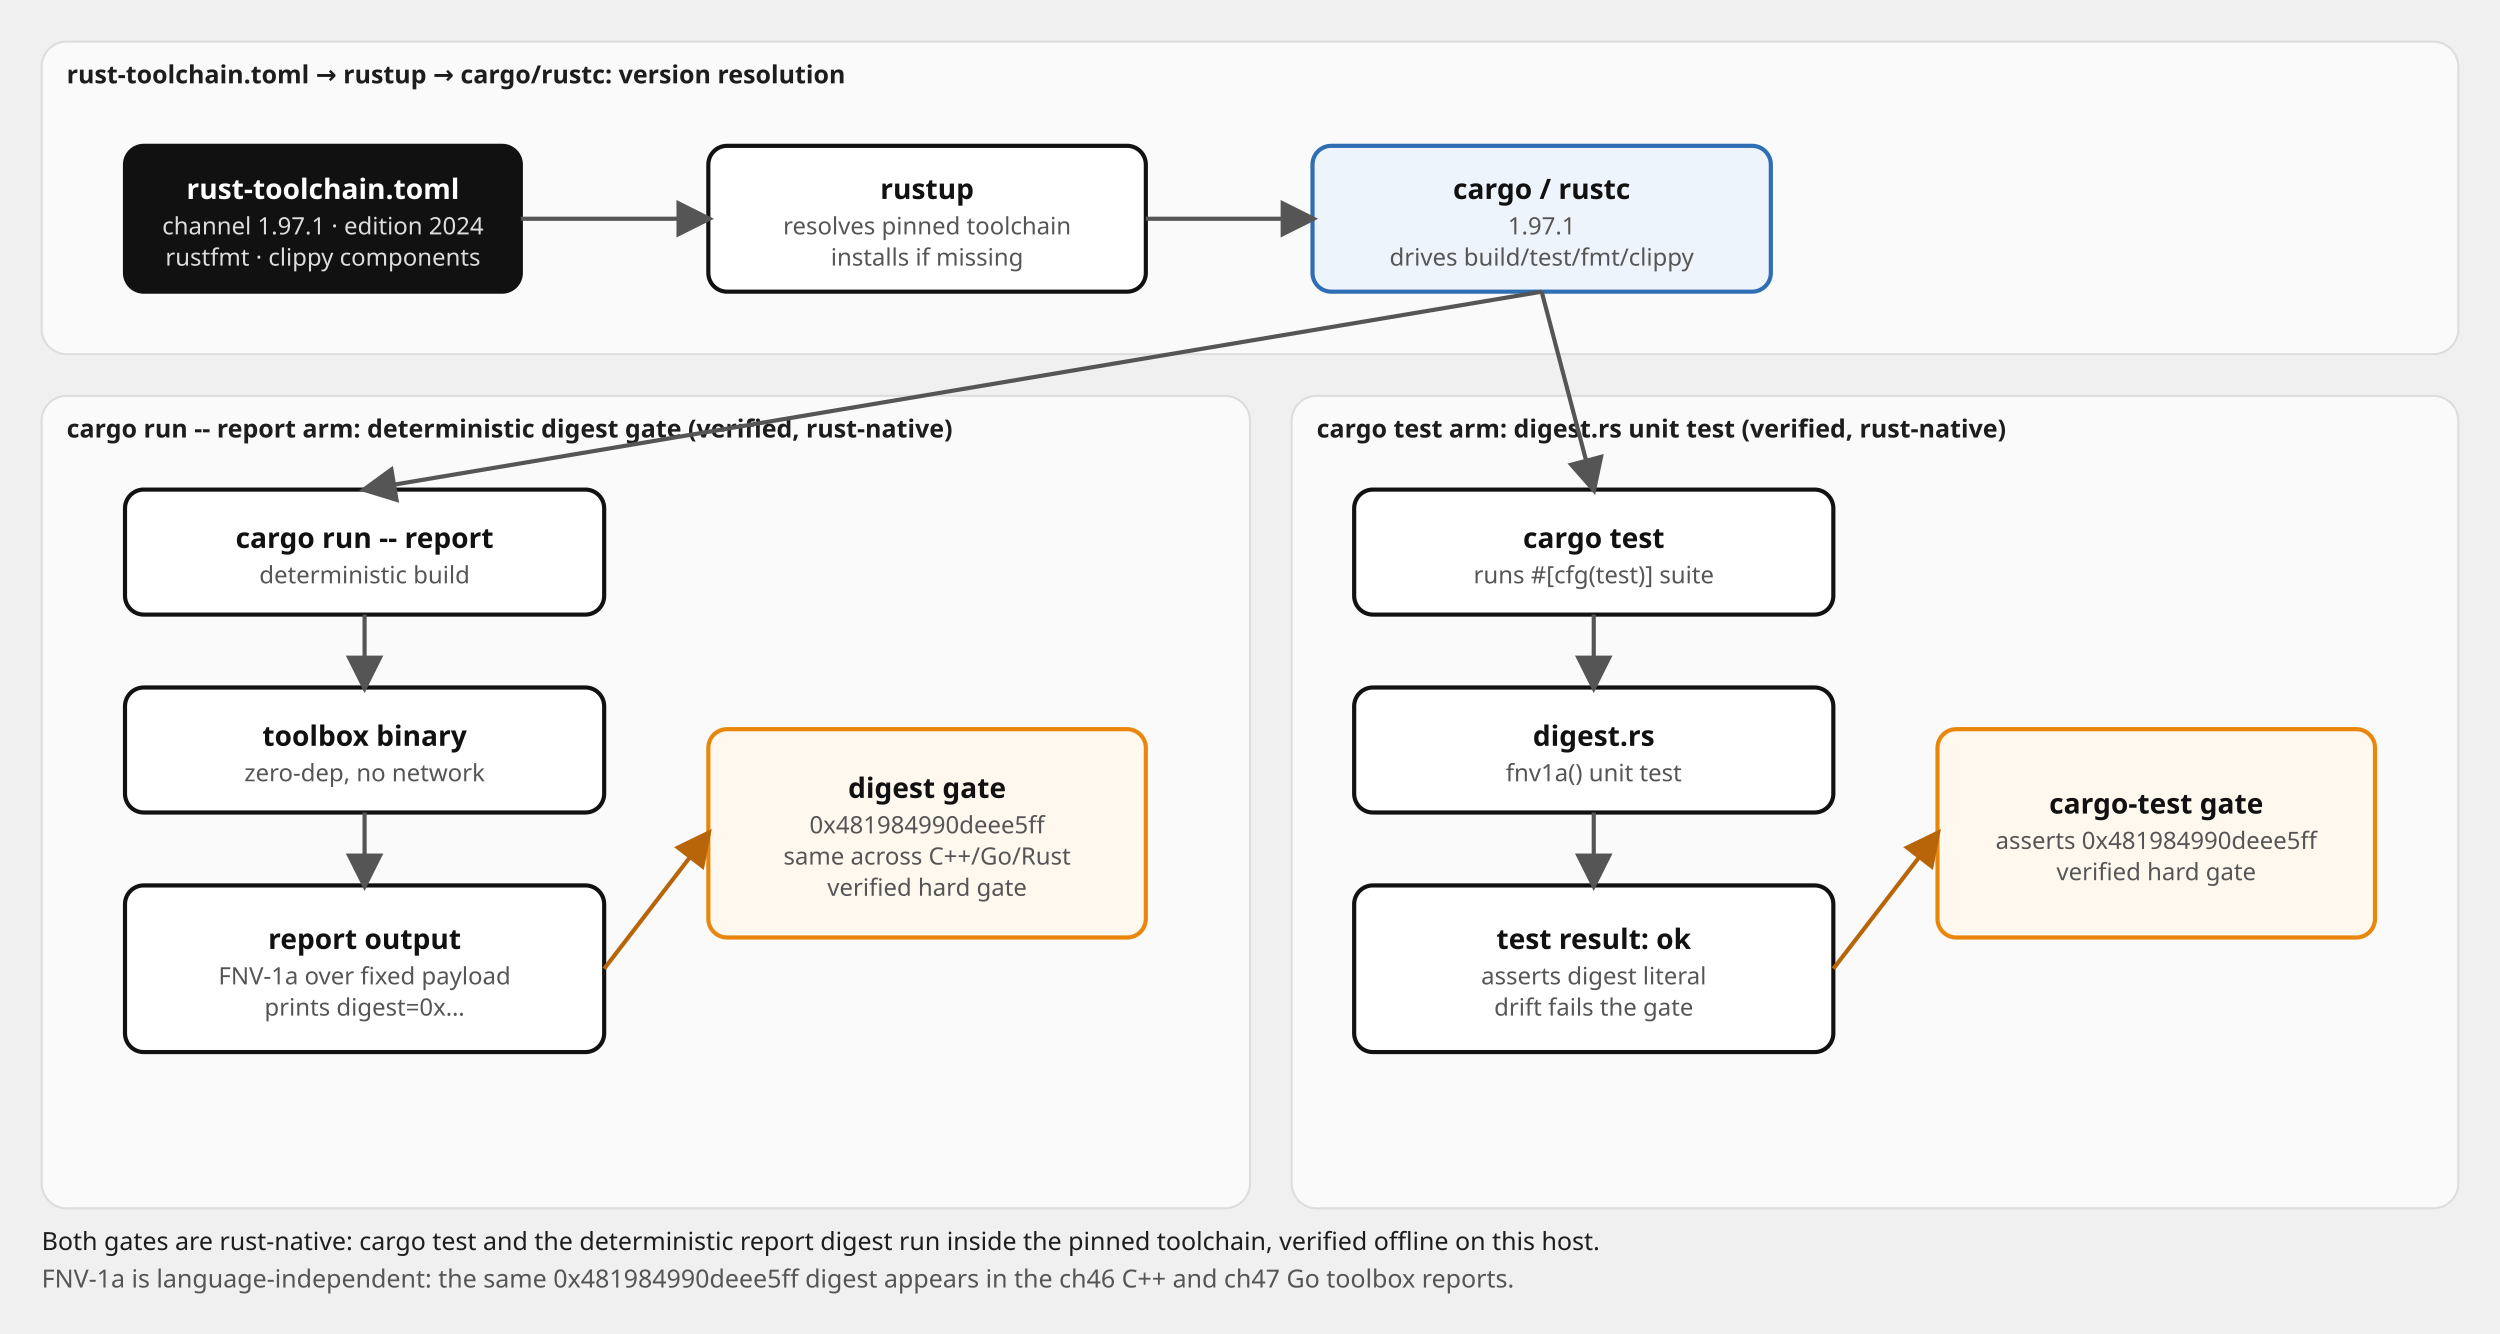
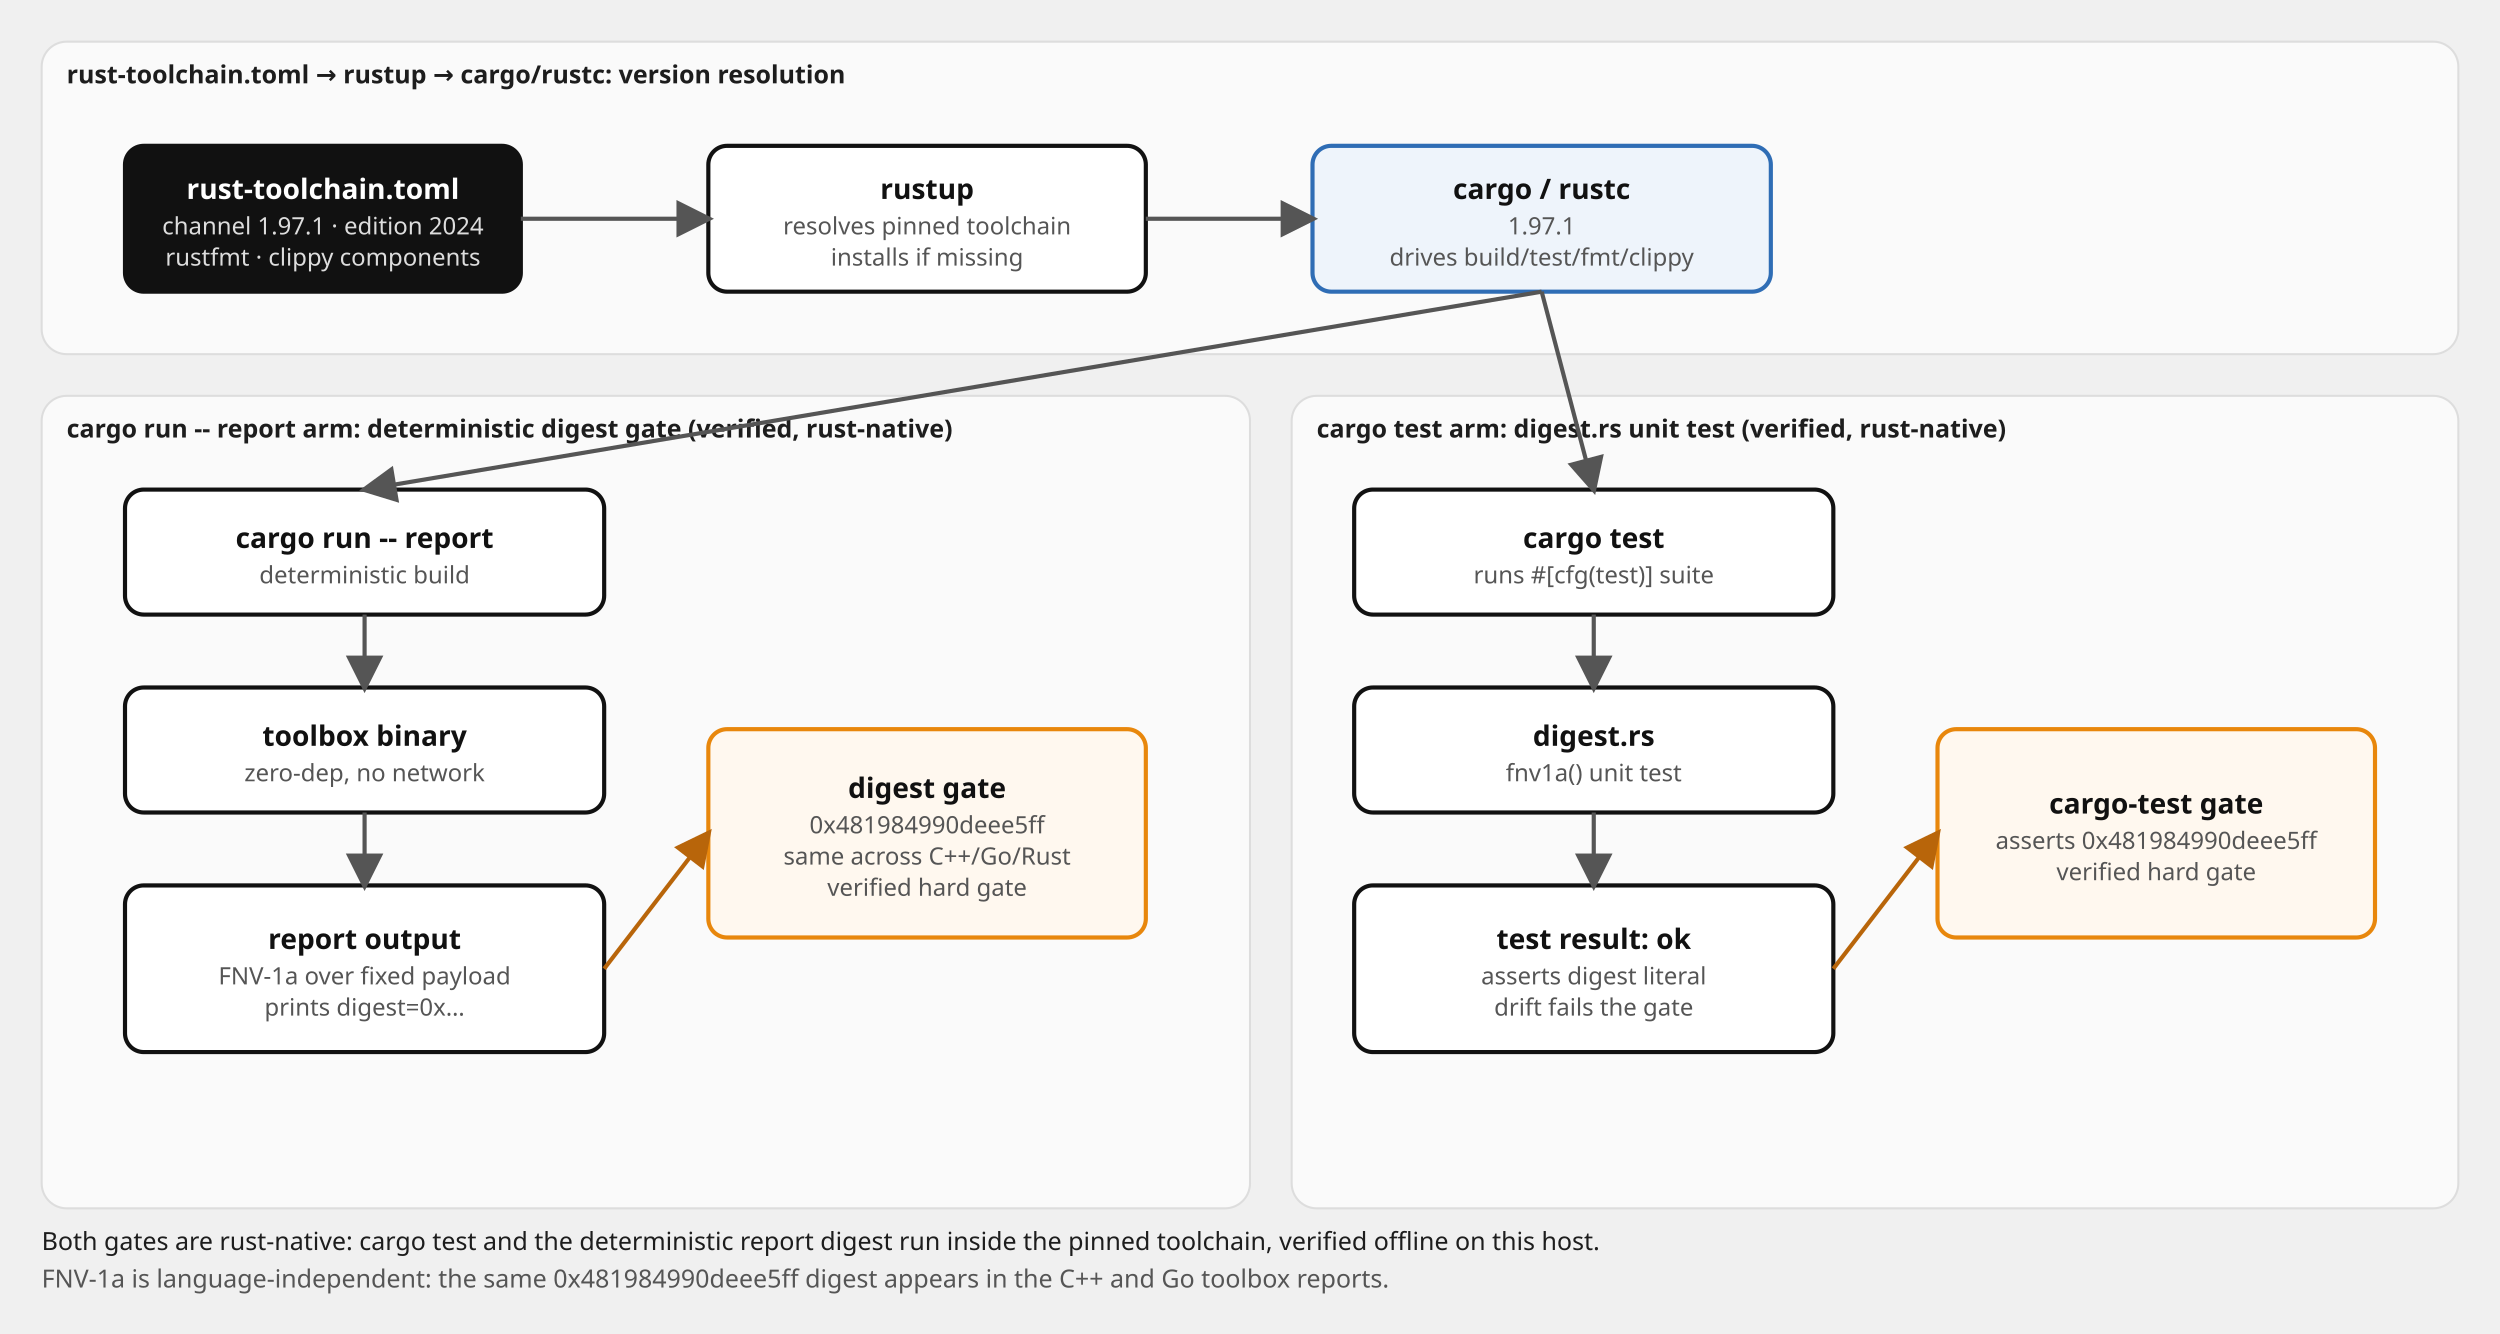
<svg xmlns="http://www.w3.org/2000/svg" viewBox="0 0 1200 640" font-family="'Red Hat Text', system-ui, sans-serif" role="img">
  <defs>
    <marker id="a" viewBox="0 0 10 10" refX="8.5" refY="5" markerWidth="9" markerHeight="9" orient="auto-start-reverse">
      <path d="M0,0 L10,5 L0,10 z" fill="#555" />
    </marker>
    <marker id="am" viewBox="0 0 10 10" refX="8.5" refY="5" markerWidth="9" markerHeight="9" orient="auto-start-reverse">
      <path d="M0,0 L10,5 L0,10 z" fill="#b8650a" />
    </marker>
  </defs>
  <rect x="20" y="20" width="1160" height="150" rx="12" fill="#fafafa" stroke="#ddd" />
  <text x="32" y="40" font-size="12" font-weight="700" fill="#1d1d1d">rust-toolchain.toml → rustup → cargo/rustc: version resolution</text>
  <rect x="20" y="190" width="580" height="390" rx="12" fill="#fafafa" stroke="#ddd" />
  <text x="32" y="210" font-size="12" font-weight="700" fill="#1d1d1d">cargo run -- report arm: deterministic digest gate (verified, rust-native)</text>
  <rect x="620" y="190" width="560" height="390" rx="12" fill="#fafafa" stroke="#ddd" />
  <text x="632" y="210" font-size="12" font-weight="700" fill="#1d1d1d">cargo test arm: digest.rs unit test (verified, rust-native)</text>
  <rect x="60" y="70" width="190" height="70" rx="9" fill="#111111" stroke="#111111" stroke-width="2" />
  <text x="155.0" y="95.5" font-size="13.5" font-weight="700" fill="#ffffff" text-anchor="middle">rust-toolchain.toml</text>
  <text x="155.0" y="112.5" font-size="11.5" fill="#dddddd" text-anchor="middle">channel 1.97.1 · edition 2024</text>
  <text x="155.0" y="127.5" font-size="11.5" fill="#dddddd" text-anchor="middle">rustfmt · clippy components</text>
  <rect x="340" y="70" width="210" height="70" rx="9" fill="#ffffff" stroke="#111111" stroke-width="2" />
  <text x="445.0" y="95.5" font-size="13.5" font-weight="700" fill="#111111" text-anchor="middle">rustup</text>
  <text x="445.0" y="112.5" font-size="11.5" fill="#555555" text-anchor="middle">resolves pinned toolchain</text>
  <text x="445.0" y="127.5" font-size="11.5" fill="#555555" text-anchor="middle">installs if missing</text>
  <rect x="630" y="70" width="220" height="70" rx="9" fill="#eef4fb" stroke="#2f6db5" stroke-width="2" />
  <text x="740.0" y="95.5" font-size="13.5" font-weight="700" fill="#111111" text-anchor="middle">cargo / rustc</text>
  <text x="740.0" y="112.5" font-size="11.5" fill="#555555" text-anchor="middle">1.97.1</text>
  <text x="740.0" y="127.5" font-size="11.5" fill="#555555" text-anchor="middle">drives build/test/fmt/clippy</text>
  <rect x="60" y="235" width="230" height="60" rx="9" fill="#ffffff" stroke="#111111" stroke-width="2" />
  <text x="175.0" y="263.0" font-size="13.5" font-weight="700" fill="#111111" text-anchor="middle">cargo run -- report</text>
  <text x="175.0" y="280.0" font-size="11.5" fill="#555555" text-anchor="middle">deterministic build</text>
  <rect x="60" y="330" width="230" height="60" rx="9" fill="#ffffff" stroke="#111111" stroke-width="2" />
  <text x="175.0" y="358.0" font-size="13.5" font-weight="700" fill="#111111" text-anchor="middle">toolbox binary</text>
  <text x="175.0" y="375.0" font-size="11.5" fill="#555555" text-anchor="middle">zero-dep, no network</text>
  <rect x="60" y="425" width="230" height="80" rx="9" fill="#ffffff" stroke="#111111" stroke-width="2" />
  <text x="175.0" y="455.5" font-size="13.5" font-weight="700" fill="#111111" text-anchor="middle">report output</text>
  <text x="175.0" y="472.5" font-size="11.5" fill="#555555" text-anchor="middle">FNV-1a over fixed payload</text>
  <text x="175.0" y="487.5" font-size="11.5" fill="#555555" text-anchor="middle">prints digest=0x…</text>
  <rect x="340" y="350" width="210" height="100" rx="9" fill="#fff8ef" stroke="#e8870c" stroke-width="2" />
  <text x="445.0" y="383.0" font-size="13.5" font-weight="700" fill="#111111" text-anchor="middle">digest gate</text>
  <text x="445.0" y="400.0" font-size="11.5" fill="#555555" text-anchor="middle">0x481984990deee5ff</text>
  <text x="445.0" y="415.0" font-size="11.5" fill="#555555" text-anchor="middle">same across C++/Go/Rust</text>
  <text x="445.0" y="430.0" font-size="11.5" fill="#555555" text-anchor="middle">verified hard gate</text>
  <rect x="650" y="235" width="230" height="60" rx="9" fill="#ffffff" stroke="#111111" stroke-width="2" />
  <text x="765.0" y="263.0" font-size="13.5" font-weight="700" fill="#111111" text-anchor="middle">cargo test</text>
  <text x="765.0" y="280.0" font-size="11.5" fill="#555555" text-anchor="middle">runs #[cfg(test)] suite</text>
  <rect x="650" y="330" width="230" height="60" rx="9" fill="#ffffff" stroke="#111111" stroke-width="2" />
  <text x="765.0" y="358.0" font-size="13.5" font-weight="700" fill="#111111" text-anchor="middle">digest.rs</text>
  <text x="765.0" y="375.0" font-size="11.5" fill="#555555" text-anchor="middle">fnv1a() unit test</text>
  <rect x="650" y="425" width="230" height="80" rx="9" fill="#ffffff" stroke="#111111" stroke-width="2" />
  <text x="765.0" y="455.5" font-size="13.5" font-weight="700" fill="#111111" text-anchor="middle">test result: ok</text>
  <text x="765.0" y="472.5" font-size="11.5" fill="#555555" text-anchor="middle">asserts digest literal</text>
  <text x="765.0" y="487.5" font-size="11.5" fill="#555555" text-anchor="middle">drift fails the gate</text>
  <rect x="930" y="350" width="210" height="100" rx="9" fill="#fff8ef" stroke="#e8870c" stroke-width="2" />
  <text x="1035.0" y="390.5" font-size="13.5" font-weight="700" fill="#111111" text-anchor="middle">cargo-test gate</text>
  <text x="1035.0" y="407.5" font-size="11.5" fill="#555555" text-anchor="middle">asserts 0x481984990deee5ff</text>
  <text x="1035.0" y="422.5" font-size="11.5" fill="#555555" text-anchor="middle">verified hard gate</text>
  <path d="M250,105 L340,105" fill="none" stroke="#555" stroke-width="2" marker-end="url(#a)" />
  <path d="M550,105 L630,105" fill="none" stroke="#555" stroke-width="2" marker-end="url(#a)" />
  <path d="M740,140 L175,235" fill="none" stroke="#555" stroke-width="2" marker-end="url(#a)" />
  <path d="M740,140 L765,235" fill="none" stroke="#555" stroke-width="2" marker-end="url(#a)" />
  <path d="M175,295 L175,330" fill="none" stroke="#555" stroke-width="2" marker-end="url(#a)" />
  <path d="M175,390 L175,425" fill="none" stroke="#555" stroke-width="2" marker-end="url(#a)" />
  <path d="M290,465 L340,400" fill="none" stroke="#b8650a" stroke-width="2" marker-end="url(#am)" />
  <path d="M765,295 L765,330" fill="none" stroke="#555" stroke-width="2" marker-end="url(#a)" />
  <path d="M765,390 L765,425" fill="none" stroke="#555" stroke-width="2" marker-end="url(#a)" />
  <path d="M880,465 L930,400" fill="none" stroke="#b8650a" stroke-width="2" marker-end="url(#am)" />
  <text x="20" y="600" font-size="12" fill="#1d1d1d" text-anchor="start">Both gates are rust-native: cargo test and the deterministic report digest run inside the pinned toolchain, verified offline on this host.</text>
-   <text x="20" y="618" font-size="12" fill="#555555" text-anchor="start">FNV-1a is language-independent: the same 0x481984990deee5ff digest appears in the ch46 C++ and ch47 Go toolbox reports.</text>
+   <text x="20" y="618" font-size="12" fill="#555555" text-anchor="start">FNV-1a is language-independent: the same 0x481984990deee5ff digest appears in the C++ and Go toolbox reports.</text>
</svg>
